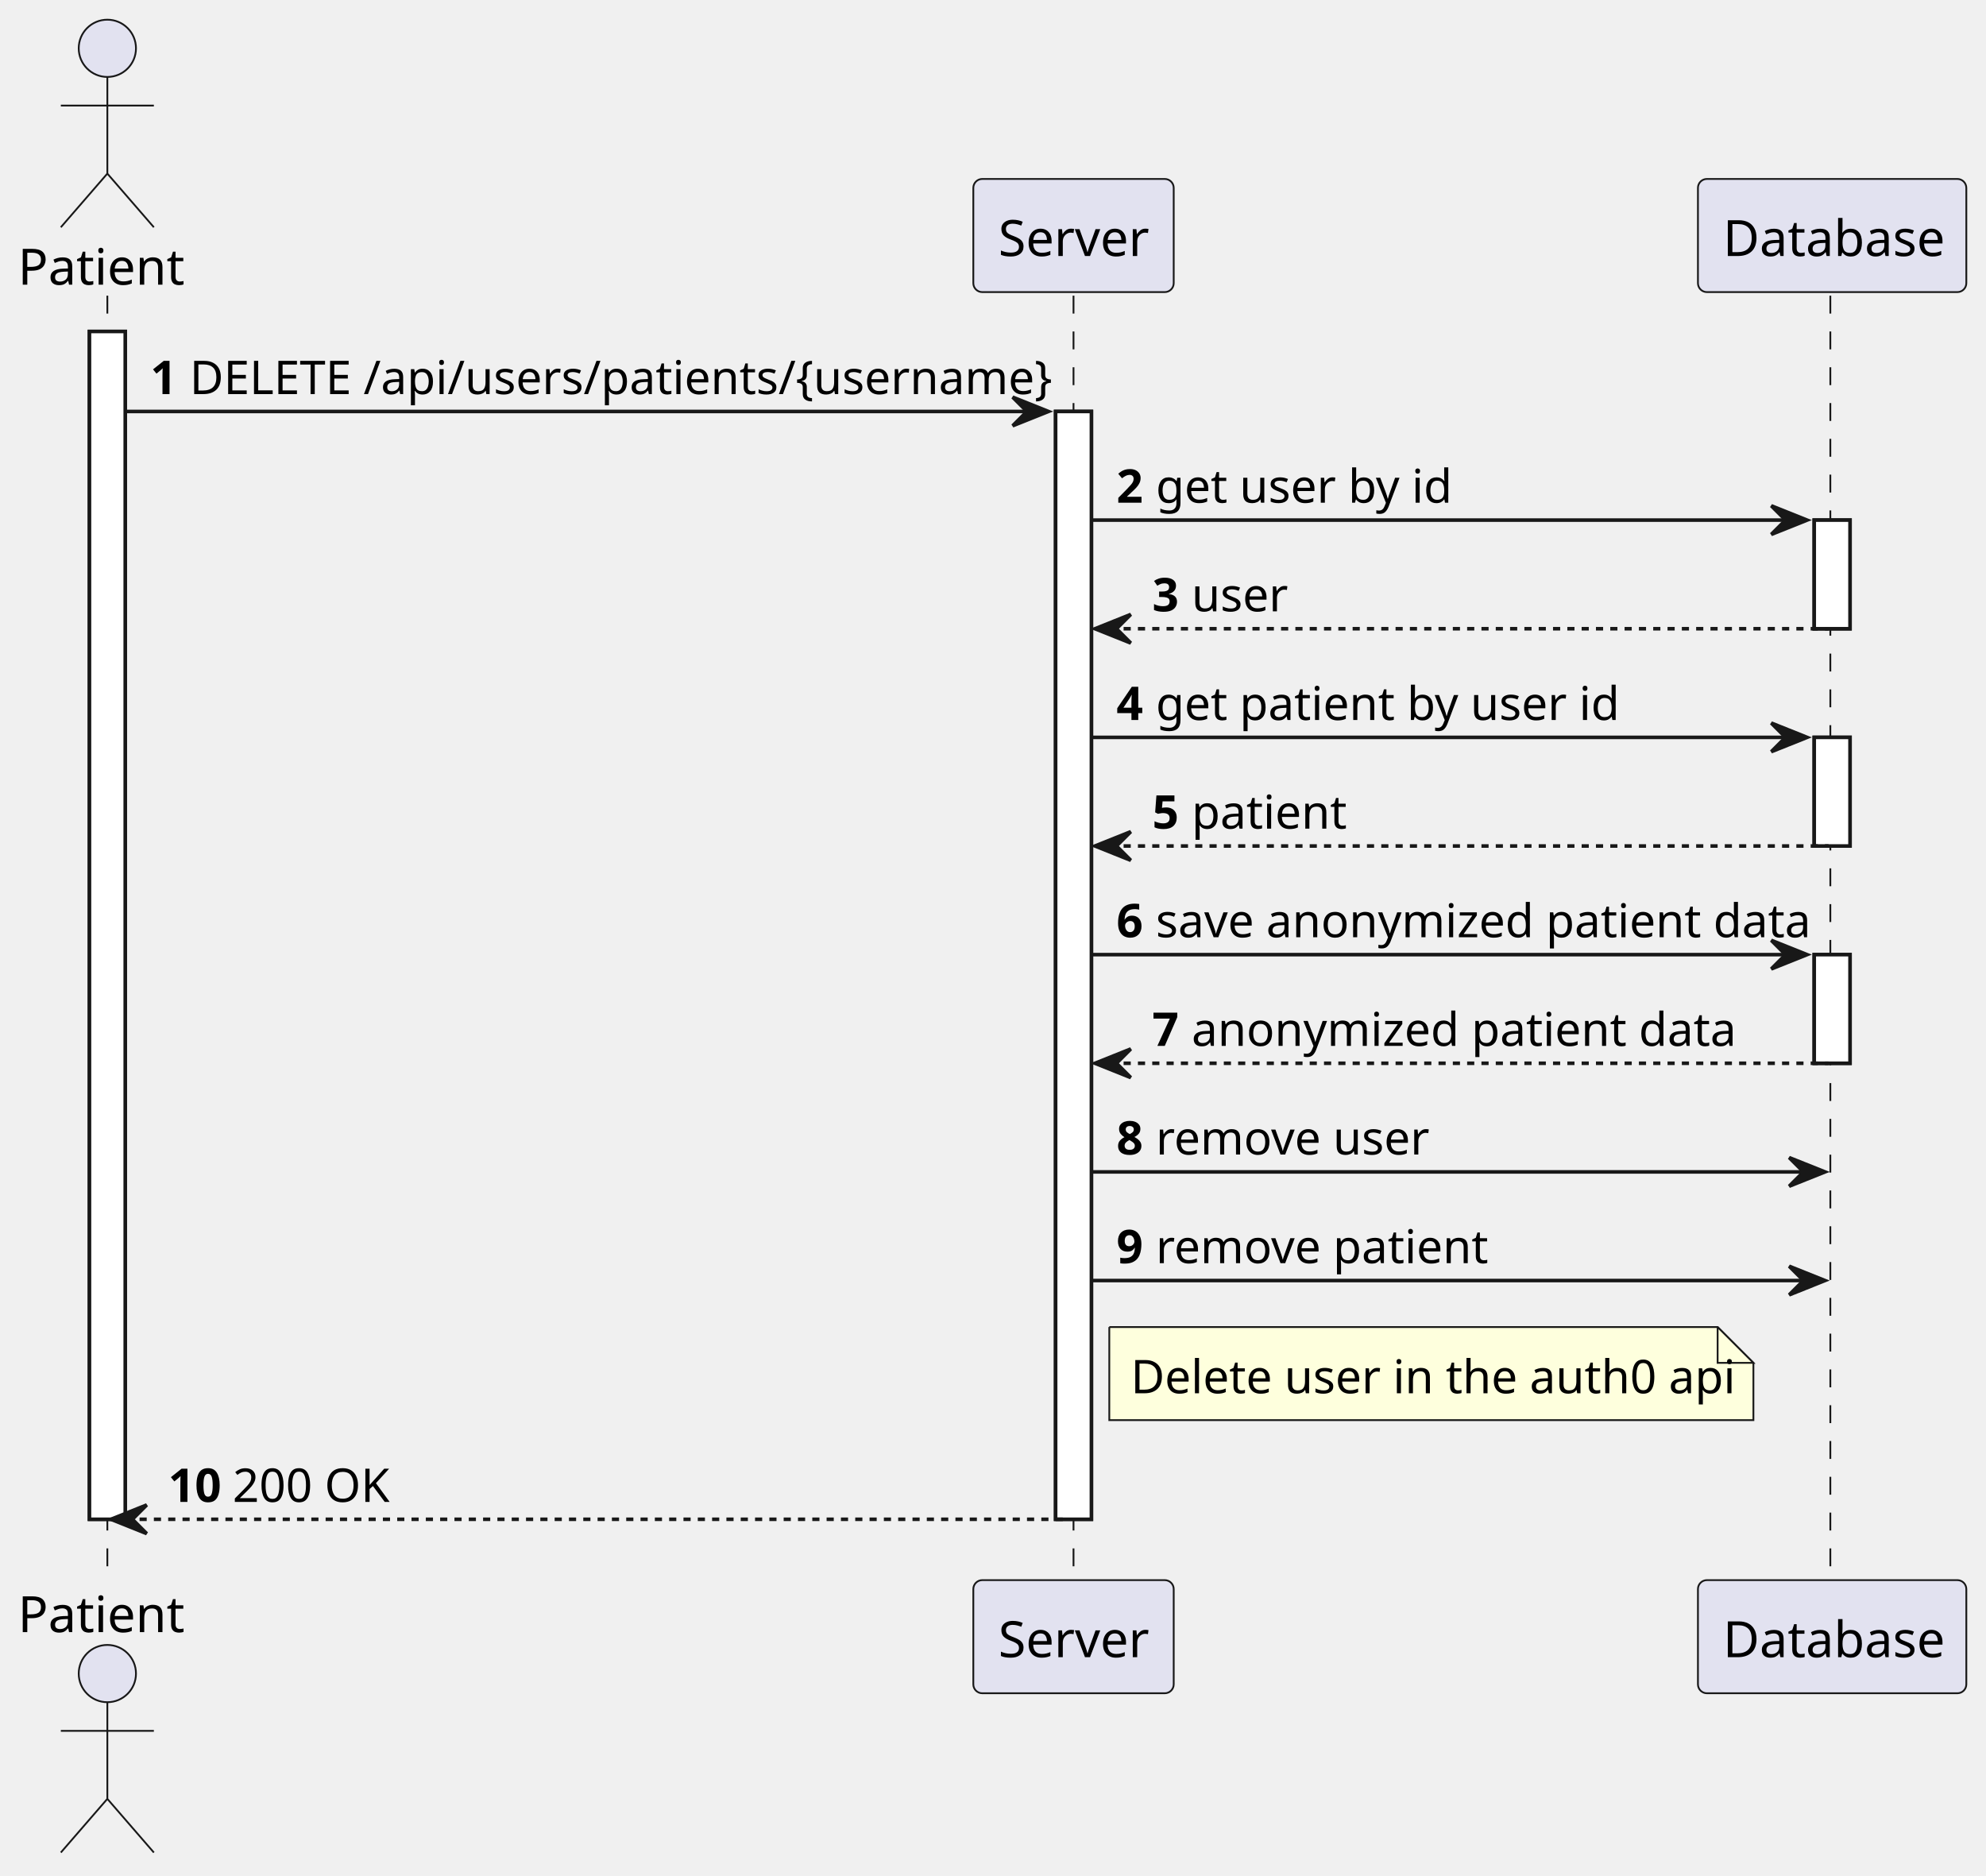
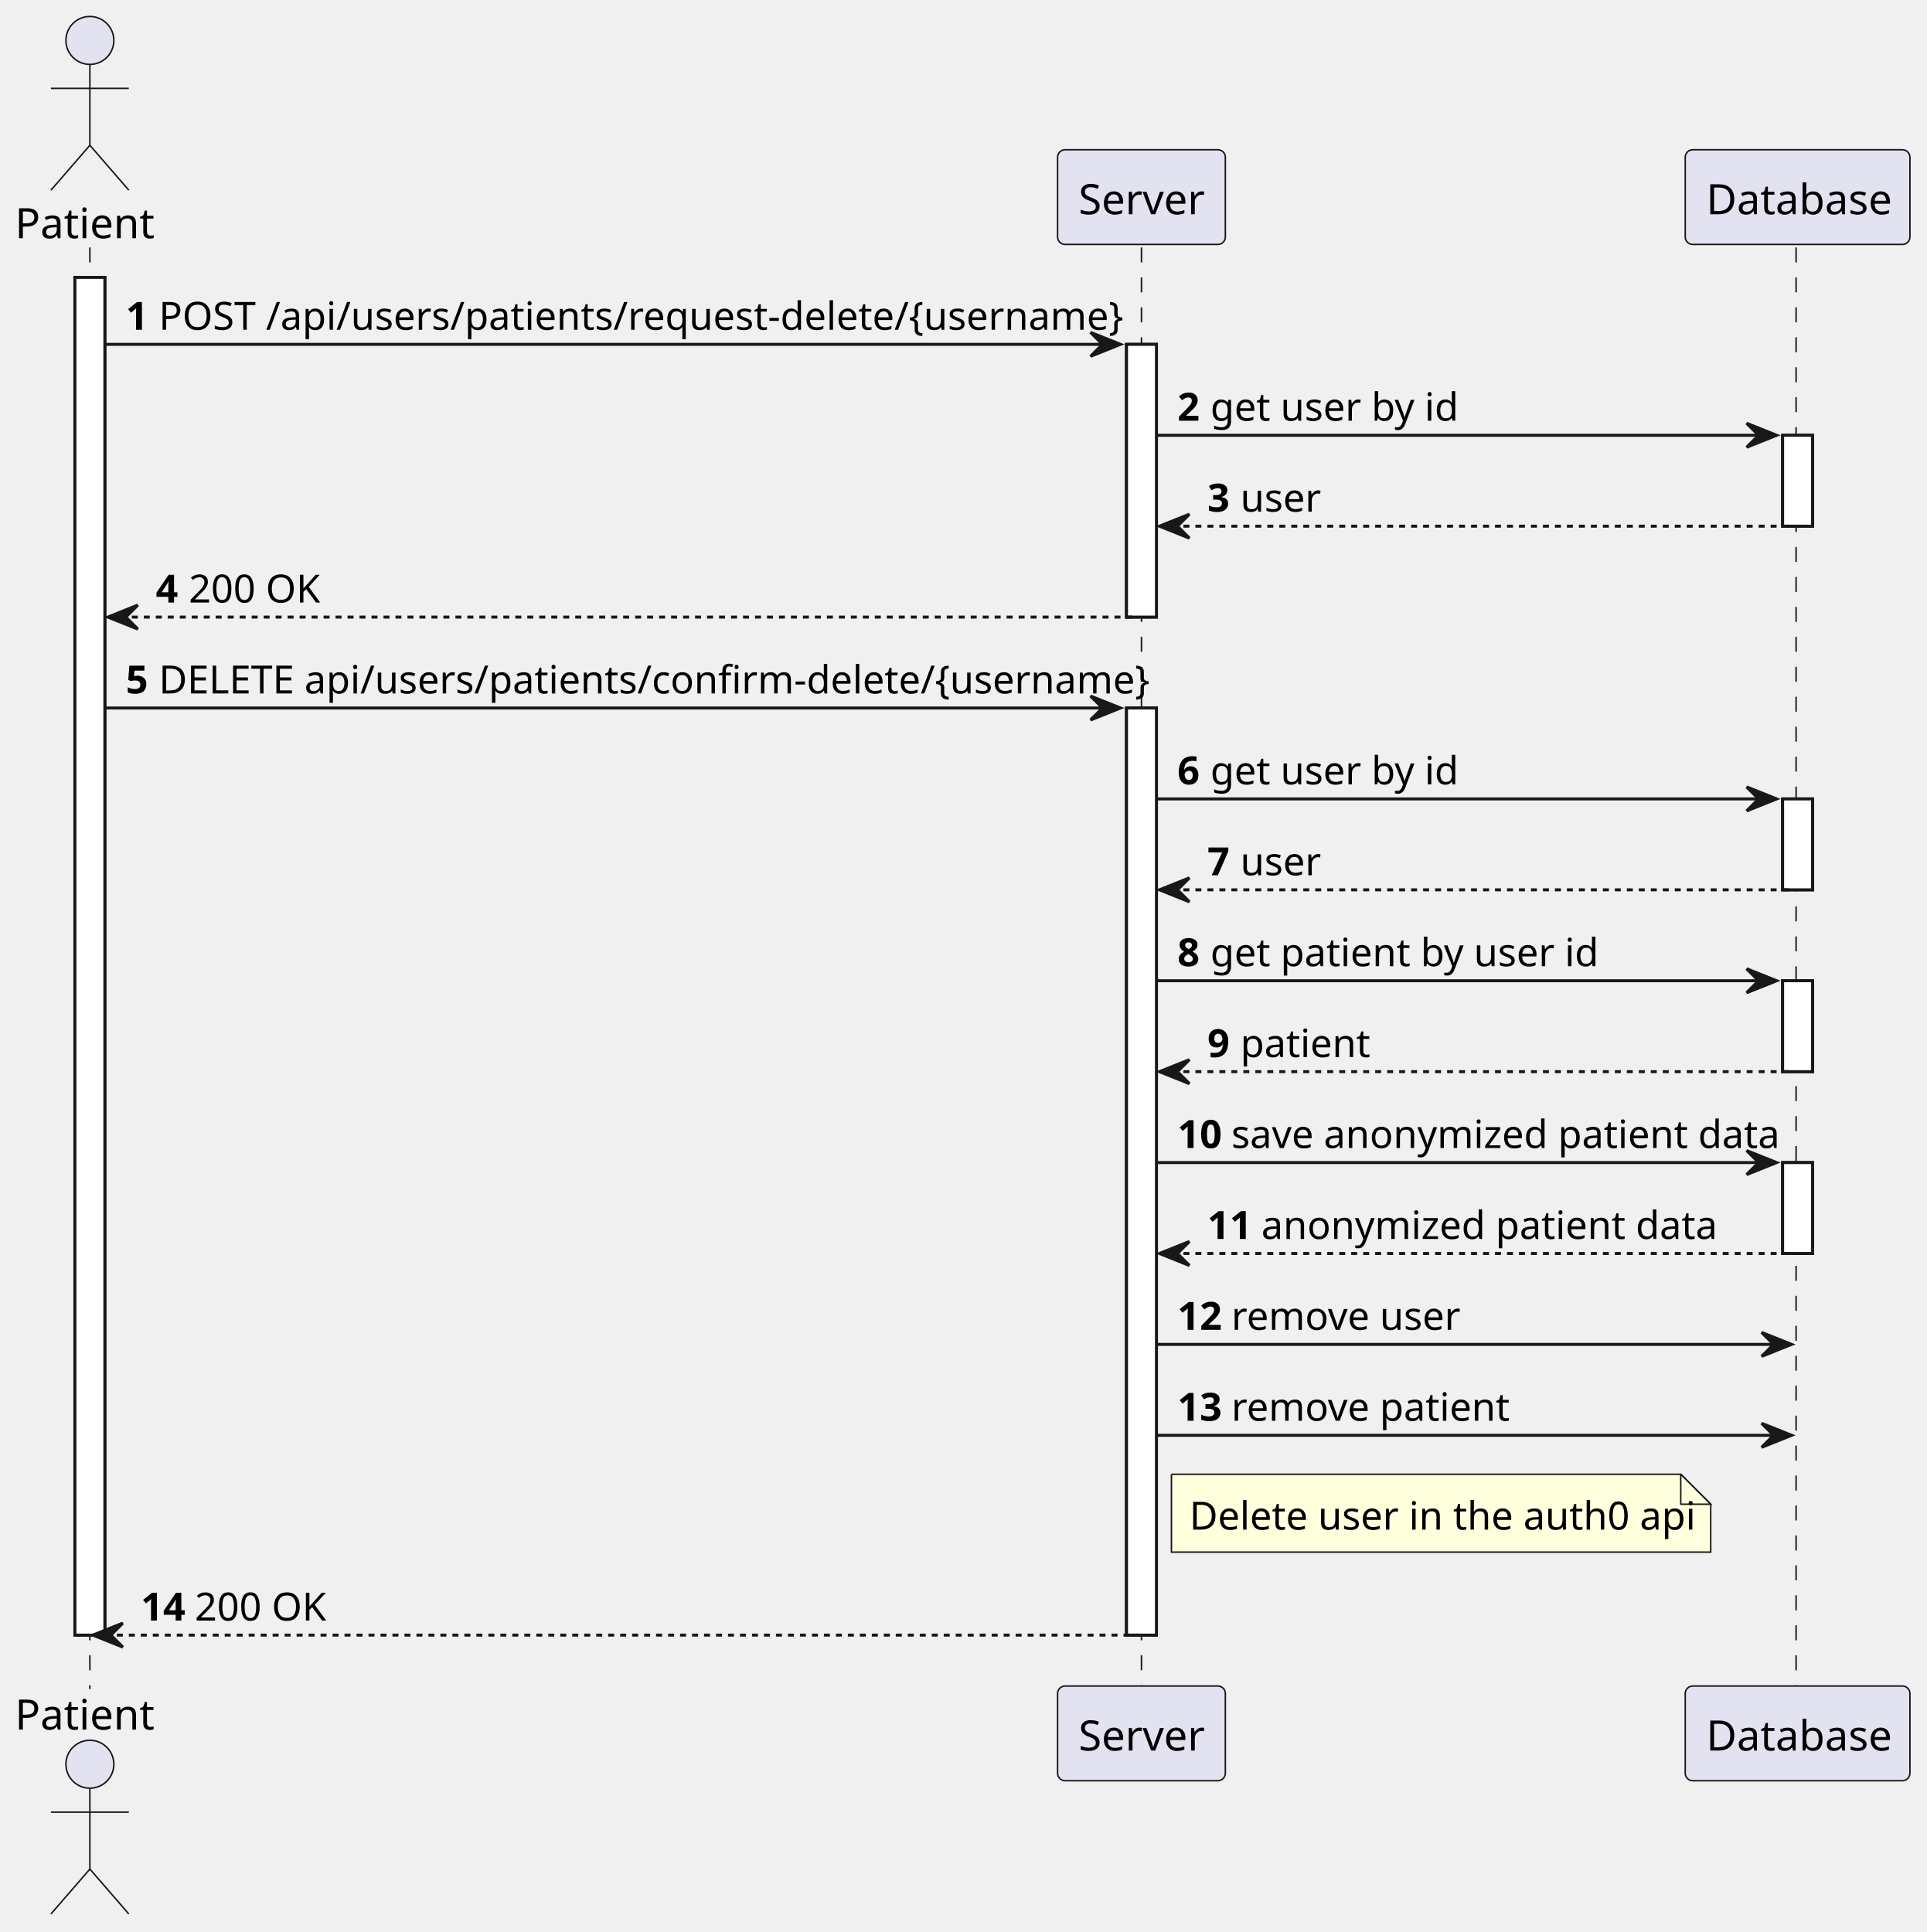
- <svg xmlns="http://www.w3.org/2000/svg" contentStyleType="text/css" height="524px" preserveAspectRatio="none" style="width:555px;height:524px;background:#FFFFFF;" version="1.1" viewBox="0 0 555 524" width="555px" zoomAndPan="magnify">
+ <svg xmlns="http://www.w3.org/2000/svg" contentStyleType="text/css" height="645px" preserveAspectRatio="none" style="width:643px;height:645px;background:#FFFFFF;" version="1.1" viewBox="0 0 643 645" width="643px" zoomAndPan="magnify">
  <defs />
  <g>
-     <rect fill="#FFFFFF" height="331.867" style="stroke:#181818;stroke-width:1.0;" width="10" x="25" y="92.609" />
-     <rect fill="#FFFFFF" height="309.516" style="stroke:#181818;stroke-width:1.0;" width="10" x="295" y="114.961" />
-     <rect fill="#FFFFFF" height="30.352" style="stroke:#181818;stroke-width:1.0;" width="10" x="507" y="145.312" />
-     <rect fill="#FFFFFF" height="30.352" style="stroke:#181818;stroke-width:1.0;" width="10" x="507" y="206.016" />
-     <rect fill="#FFFFFF" height="30.352" style="stroke:#181818;stroke-width:1.0;" width="10" x="507" y="266.719" />
-     <line style="stroke:#181818;stroke-width:0.5;stroke-dasharray:5.0,5.0;" x1="30" x2="30" y1="82.609" y2="442.477" />
-     <line style="stroke:#181818;stroke-width:0.5;stroke-dasharray:5.0,5.0;" x1="300" x2="300" y1="82.609" y2="442.477" />
-     <line style="stroke:#181818;stroke-width:0.5;stroke-dasharray:5.0,5.0;" x1="511.5" x2="511.5" y1="82.609" y2="442.477" />
+     <rect fill="#FFFFFF" height="453.273" style="stroke:#181818;stroke-width:1.0;" width="10" x="25" y="92.609" />
+     <rect fill="#FFFFFF" height="91.055" style="stroke:#181818;stroke-width:1.0;" width="10" x="376" y="114.961" />
+     <rect fill="#FFFFFF" height="309.516" style="stroke:#181818;stroke-width:1.0;" width="10" x="376" y="236.367" />
+     <rect fill="#FFFFFF" height="30.352" style="stroke:#181818;stroke-width:1.0;" width="10" x="595" y="145.312" />
+     <rect fill="#FFFFFF" height="30.352" style="stroke:#181818;stroke-width:1.0;" width="10" x="595" y="266.719" />
+     <rect fill="#FFFFFF" height="30.352" style="stroke:#181818;stroke-width:1.0;" width="10" x="595" y="327.422" />
+     <rect fill="#FFFFFF" height="30.352" style="stroke:#181818;stroke-width:1.0;" width="10" x="595" y="388.125" />
+     <line style="stroke:#181818;stroke-width:0.5;stroke-dasharray:5.0,5.0;" x1="30" x2="30" y1="82.609" y2="563.883" />
+     <line style="stroke:#181818;stroke-width:0.5;stroke-dasharray:5.0,5.0;" x1="381" x2="381" y1="82.609" y2="563.883" />
+     <line style="stroke:#181818;stroke-width:0.5;stroke-dasharray:5.0,5.0;" x1="599.5" x2="599.5" y1="82.609" y2="563.883" />
    <text fill="#000000" font-family="sans-serif" font-size="14" lengthAdjust="spacing" textLength="44" x="5" y="79.533">Patient</text>
    <ellipse cx="30" cy="13.5" fill="#E2E2F0" rx="8" ry="8" style="stroke:#181818;stroke-width:0.5;" />
    <path d="M30,21.5 L30,48.5 M17,29.5 L43,29.5 M30,48.5 L17,63.5 M30,48.5 L43,63.5 " fill="none" style="stroke:#181818;stroke-width:0.5;" />
-     <text fill="#000000" font-family="sans-serif" font-size="14" lengthAdjust="spacing" textLength="44" x="5" y="456.01">Patient</text>
-     <ellipse cx="30" cy="467.586" fill="#E2E2F0" rx="8" ry="8" style="stroke:#181818;stroke-width:0.5;" />
-     <path d="M30,475.586 L30,502.586 M17,483.586 L43,483.586 M30,502.586 L17,517.586 M30,502.586 L43,517.586 " fill="none" style="stroke:#181818;stroke-width:0.5;" />
-     <rect fill="#E2E2F0" height="31.609" rx="2.5" ry="2.5" style="stroke:#181818;stroke-width:0.5;" width="56" x="272" y="50" />
-     <text fill="#000000" font-family="sans-serif" font-size="14" lengthAdjust="spacing" textLength="42" x="279" y="71.533">Server</text>
-     <rect fill="#E2E2F0" height="31.609" rx="2.5" ry="2.5" style="stroke:#181818;stroke-width:0.5;" width="56" x="272" y="441.477" />
-     <text fill="#000000" font-family="sans-serif" font-size="14" lengthAdjust="spacing" textLength="42" x="279" y="463.01">Server</text>
-     <rect fill="#E2E2F0" height="31.609" rx="2.5" ry="2.5" style="stroke:#181818;stroke-width:0.5;" width="75" x="474.5" y="50" />
-     <text fill="#000000" font-family="sans-serif" font-size="14" lengthAdjust="spacing" textLength="61" x="481.5" y="71.533">Database</text>
-     <rect fill="#E2E2F0" height="31.609" rx="2.5" ry="2.5" style="stroke:#181818;stroke-width:0.5;" width="75" x="474.5" y="441.477" />
-     <text fill="#000000" font-family="sans-serif" font-size="14" lengthAdjust="spacing" textLength="61" x="481.5" y="463.01">Database</text>
-     <rect fill="#FFFFFF" height="331.867" style="stroke:#181818;stroke-width:1.0;" width="10" x="25" y="92.609" />
-     <rect fill="#FFFFFF" height="309.516" style="stroke:#181818;stroke-width:1.0;" width="10" x="295" y="114.961" />
-     <rect fill="#FFFFFF" height="30.352" style="stroke:#181818;stroke-width:1.0;" width="10" x="507" y="145.312" />
-     <rect fill="#FFFFFF" height="30.352" style="stroke:#181818;stroke-width:1.0;" width="10" x="507" y="206.016" />
-     <rect fill="#FFFFFF" height="30.352" style="stroke:#181818;stroke-width:1.0;" width="10" x="507" y="266.719" />
-     <polygon fill="#181818" points="283,110.961,293,114.961,283,118.961,287,114.961" style="stroke:#181818;stroke-width:1.0;" />
-     <line style="stroke:#181818;stroke-width:1.0;" x1="35" x2="289" y1="114.961" y2="114.961" />
+     <text fill="#000000" font-family="sans-serif" font-size="14" lengthAdjust="spacing" textLength="44" x="5" y="577.416">Patient</text>
+     <ellipse cx="30" cy="588.992" fill="#E2E2F0" rx="8" ry="8" style="stroke:#181818;stroke-width:0.5;" />
+     <path d="M30,596.992 L30,623.992 M17,604.992 L43,604.992 M30,623.992 L17,638.992 M30,623.992 L43,638.992 " fill="none" style="stroke:#181818;stroke-width:0.5;" />
+     <rect fill="#E2E2F0" height="31.609" rx="2.5" ry="2.5" style="stroke:#181818;stroke-width:0.5;" width="56" x="353" y="50" />
+     <text fill="#000000" font-family="sans-serif" font-size="14" lengthAdjust="spacing" textLength="42" x="360" y="71.533">Server</text>
+     <rect fill="#E2E2F0" height="31.609" rx="2.5" ry="2.5" style="stroke:#181818;stroke-width:0.5;" width="56" x="353" y="562.883" />
+     <text fill="#000000" font-family="sans-serif" font-size="14" lengthAdjust="spacing" textLength="42" x="360" y="584.416">Server</text>
+     <rect fill="#E2E2F0" height="31.609" rx="2.5" ry="2.5" style="stroke:#181818;stroke-width:0.5;" width="75" x="562.5" y="50" />
+     <text fill="#000000" font-family="sans-serif" font-size="14" lengthAdjust="spacing" textLength="61" x="569.5" y="71.533">Database</text>
+     <rect fill="#E2E2F0" height="31.609" rx="2.5" ry="2.5" style="stroke:#181818;stroke-width:0.5;" width="75" x="562.5" y="562.883" />
+     <text fill="#000000" font-family="sans-serif" font-size="14" lengthAdjust="spacing" textLength="61" x="569.5" y="584.416">Database</text>
+     <rect fill="#FFFFFF" height="453.273" style="stroke:#181818;stroke-width:1.0;" width="10" x="25" y="92.609" />
+     <rect fill="#FFFFFF" height="91.055" style="stroke:#181818;stroke-width:1.0;" width="10" x="376" y="114.961" />
+     <rect fill="#FFFFFF" height="309.516" style="stroke:#181818;stroke-width:1.0;" width="10" x="376" y="236.367" />
+     <rect fill="#FFFFFF" height="30.352" style="stroke:#181818;stroke-width:1.0;" width="10" x="595" y="145.312" />
+     <rect fill="#FFFFFF" height="30.352" style="stroke:#181818;stroke-width:1.0;" width="10" x="595" y="266.719" />
+     <rect fill="#FFFFFF" height="30.352" style="stroke:#181818;stroke-width:1.0;" width="10" x="595" y="327.422" />
+     <rect fill="#FFFFFF" height="30.352" style="stroke:#181818;stroke-width:1.0;" width="10" x="595" y="388.125" />
+     <polygon fill="#181818" points="364,110.961,374,114.961,364,118.961,368,114.961" style="stroke:#181818;stroke-width:1.0;" />
+     <line style="stroke:#181818;stroke-width:1.0;" x1="35" x2="370" y1="114.961" y2="114.961" />
    <text fill="#000000" font-family="sans-serif" font-size="13" font-weight="bold" lengthAdjust="spacing" textLength="7" x="42" y="110.105">1</text>
-     <text fill="#000000" font-family="sans-serif" font-size="13" lengthAdjust="spacing" textLength="230" x="53" y="110.105">DELETE /api/users/patients/{username}</text>
-     <polygon fill="#181818" points="495,141.312,505,145.312,495,149.312,499,145.312" style="stroke:#181818;stroke-width:1.0;" />
-     <line style="stroke:#181818;stroke-width:1.0;" x1="305" x2="501" y1="145.312" y2="145.312" />
-     <text fill="#000000" font-family="sans-serif" font-size="13" font-weight="bold" lengthAdjust="spacing" textLength="7" x="312" y="140.456">2</text>
-     <text fill="#000000" font-family="sans-serif" font-size="13" lengthAdjust="spacing" textLength="79" x="323" y="140.456">get user by id</text>
-     <polygon fill="#181818" points="316,171.664,306,175.664,316,179.664,312,175.664" style="stroke:#181818;stroke-width:1.0;" />
-     <line style="stroke:#181818;stroke-width:1.0;stroke-dasharray:2.0,2.0;" x1="310" x2="511" y1="175.664" y2="175.664" />
-     <text fill="#000000" font-family="sans-serif" font-size="13" font-weight="bold" lengthAdjust="spacing" textLength="7" x="322" y="170.808">3</text>
-     <text fill="#000000" font-family="sans-serif" font-size="13" lengthAdjust="spacing" textLength="25" x="333" y="170.808">user</text>
-     <polygon fill="#181818" points="495,202.016,505,206.016,495,210.016,499,206.016" style="stroke:#181818;stroke-width:1.0;" />
-     <line style="stroke:#181818;stroke-width:1.0;" x1="305" x2="501" y1="206.016" y2="206.016" />
-     <text fill="#000000" font-family="sans-serif" font-size="13" font-weight="bold" lengthAdjust="spacing" textLength="7" x="312" y="201.159">4</text>
-     <text fill="#000000" font-family="sans-serif" font-size="13" lengthAdjust="spacing" textLength="122" x="323" y="201.159">get patient by user id</text>
-     <polygon fill="#181818" points="316,232.367,306,236.367,316,240.367,312,236.367" style="stroke:#181818;stroke-width:1.0;" />
-     <line style="stroke:#181818;stroke-width:1.0;stroke-dasharray:2.0,2.0;" x1="310" x2="511" y1="236.367" y2="236.367" />
-     <text fill="#000000" font-family="sans-serif" font-size="13" font-weight="bold" lengthAdjust="spacing" textLength="7" x="322" y="231.511">5</text>
-     <text fill="#000000" font-family="sans-serif" font-size="13" lengthAdjust="spacing" textLength="39" x="333" y="231.511">patient</text>
-     <polygon fill="#181818" points="495,262.719,505,266.719,495,270.719,499,266.719" style="stroke:#181818;stroke-width:1.0;" />
-     <line style="stroke:#181818;stroke-width:1.0;" x1="305" x2="501" y1="266.719" y2="266.719" />
-     <text fill="#000000" font-family="sans-serif" font-size="13" font-weight="bold" lengthAdjust="spacing" textLength="7" x="312" y="261.862">6</text>
-     <text fill="#000000" font-family="sans-serif" font-size="13" lengthAdjust="spacing" textLength="172" x="323" y="261.862">save anonymized patient data</text>
-     <polygon fill="#181818" points="316,293.07,306,297.07,316,301.07,312,297.07" style="stroke:#181818;stroke-width:1.0;" />
-     <line style="stroke:#181818;stroke-width:1.0;stroke-dasharray:2.0,2.0;" x1="310" x2="511" y1="297.07" y2="297.07" />
-     <text fill="#000000" font-family="sans-serif" font-size="13" font-weight="bold" lengthAdjust="spacing" textLength="7" x="322" y="292.214">7</text>
-     <text fill="#000000" font-family="sans-serif" font-size="13" lengthAdjust="spacing" textLength="142" x="333" y="292.214">anonymized patient data</text>
-     <polygon fill="#181818" points="500,323.422,510,327.422,500,331.422,504,327.422" style="stroke:#181818;stroke-width:1.0;" />
-     <line style="stroke:#181818;stroke-width:1.0;" x1="305" x2="506" y1="327.422" y2="327.422" />
-     <text fill="#000000" font-family="sans-serif" font-size="13" font-weight="bold" lengthAdjust="spacing" textLength="7" x="312" y="322.565">8</text>
-     <text fill="#000000" font-family="sans-serif" font-size="13" lengthAdjust="spacing" textLength="70" x="323" y="322.565">remove user</text>
-     <polygon fill="#181818" points="500,353.773,510,357.773,500,361.773,504,357.773" style="stroke:#181818;stroke-width:1.0;" />
-     <line style="stroke:#181818;stroke-width:1.0;" x1="305" x2="506" y1="357.773" y2="357.773" />
-     <text fill="#000000" font-family="sans-serif" font-size="13" font-weight="bold" lengthAdjust="spacing" textLength="7" x="312" y="352.917">9</text>
-     <text fill="#000000" font-family="sans-serif" font-size="13" lengthAdjust="spacing" textLength="84" x="323" y="352.917">remove patient</text>
-     <path d="M310,370.773 L310,396.773 L490,396.773 L490,380.773 L480,370.773 L310,370.773 " fill="#FEFFDD" style="stroke:#181818;stroke-width:0.5;" />
-     <path d="M480,370.773 L480,380.773 L490,380.773 L480,370.773 " fill="#FEFFDD" style="stroke:#181818;stroke-width:0.5;" />
-     <text fill="#000000" font-family="sans-serif" font-size="13" lengthAdjust="spacing" textLength="159" x="316" y="389.269">Delete user in the auth0 api</text>
-     <polygon fill="#181818" points="41,420.477,31,424.477,41,428.477,37,424.477" style="stroke:#181818;stroke-width:1.0;" />
-     <line style="stroke:#181818;stroke-width:1.0;stroke-dasharray:2.0,2.0;" x1="35" x2="299" y1="424.477" y2="424.477" />
-     <text fill="#000000" font-family="sans-serif" font-size="13" font-weight="bold" lengthAdjust="spacing" textLength="14" x="47" y="419.62">10</text>
-     <text fill="#000000" font-family="sans-serif" font-size="13" lengthAdjust="spacing" textLength="44" x="65" y="419.62">200 OK</text>
+     <text fill="#000000" font-family="sans-serif" font-size="13" lengthAdjust="spacing" textLength="301" x="53" y="110.105">POST /api/users/patients/request-delete/{username}</text>
+     <polygon fill="#181818" points="583,141.312,593,145.312,583,149.312,587,145.312" style="stroke:#181818;stroke-width:1.0;" />
+     <line style="stroke:#181818;stroke-width:1.0;" x1="386" x2="589" y1="145.312" y2="145.312" />
+     <text fill="#000000" font-family="sans-serif" font-size="13" font-weight="bold" lengthAdjust="spacing" textLength="7" x="393" y="140.456">2</text>
+     <text fill="#000000" font-family="sans-serif" font-size="13" lengthAdjust="spacing" textLength="79" x="404" y="140.456">get user by id</text>
+     <polygon fill="#181818" points="397,171.664,387,175.664,397,179.664,393,175.664" style="stroke:#181818;stroke-width:1.0;" />
+     <line style="stroke:#181818;stroke-width:1.0;stroke-dasharray:2.0,2.0;" x1="391" x2="599" y1="175.664" y2="175.664" />
+     <text fill="#000000" font-family="sans-serif" font-size="13" font-weight="bold" lengthAdjust="spacing" textLength="7" x="403" y="170.808">3</text>
+     <text fill="#000000" font-family="sans-serif" font-size="13" lengthAdjust="spacing" textLength="25" x="414" y="170.808">user</text>
+     <polygon fill="#181818" points="46,202.016,36,206.016,46,210.016,42,206.016" style="stroke:#181818;stroke-width:1.0;" />
+     <line style="stroke:#181818;stroke-width:1.0;stroke-dasharray:2.0,2.0;" x1="40" x2="380" y1="206.016" y2="206.016" />
+     <text fill="#000000" font-family="sans-serif" font-size="13" font-weight="bold" lengthAdjust="spacing" textLength="7" x="52" y="201.159">4</text>
+     <text fill="#000000" font-family="sans-serif" font-size="13" lengthAdjust="spacing" textLength="44" x="63" y="201.159">200 OK</text>
+     <polygon fill="#181818" points="364,232.367,374,236.367,364,240.367,368,236.367" style="stroke:#181818;stroke-width:1.0;" />
+     <line style="stroke:#181818;stroke-width:1.0;" x1="35" x2="370" y1="236.367" y2="236.367" />
+     <text fill="#000000" font-family="sans-serif" font-size="13" font-weight="bold" lengthAdjust="spacing" textLength="7" x="42" y="231.511">5</text>
+     <text fill="#000000" font-family="sans-serif" font-size="13" lengthAdjust="spacing" textLength="311" x="53" y="231.511">DELETE api/users/patients/confirm-delete/{username}</text>
+     <polygon fill="#181818" points="583,262.719,593,266.719,583,270.719,587,266.719" style="stroke:#181818;stroke-width:1.0;" />
+     <line style="stroke:#181818;stroke-width:1.0;" x1="386" x2="589" y1="266.719" y2="266.719" />
+     <text fill="#000000" font-family="sans-serif" font-size="13" font-weight="bold" lengthAdjust="spacing" textLength="7" x="393" y="261.862">6</text>
+     <text fill="#000000" font-family="sans-serif" font-size="13" lengthAdjust="spacing" textLength="79" x="404" y="261.862">get user by id</text>
+     <polygon fill="#181818" points="397,293.07,387,297.07,397,301.07,393,297.07" style="stroke:#181818;stroke-width:1.0;" />
+     <line style="stroke:#181818;stroke-width:1.0;stroke-dasharray:2.0,2.0;" x1="391" x2="599" y1="297.07" y2="297.07" />
+     <text fill="#000000" font-family="sans-serif" font-size="13" font-weight="bold" lengthAdjust="spacing" textLength="7" x="403" y="292.214">7</text>
+     <text fill="#000000" font-family="sans-serif" font-size="13" lengthAdjust="spacing" textLength="25" x="414" y="292.214">user</text>
+     <polygon fill="#181818" points="583,323.422,593,327.422,583,331.422,587,327.422" style="stroke:#181818;stroke-width:1.0;" />
+     <line style="stroke:#181818;stroke-width:1.0;" x1="386" x2="589" y1="327.422" y2="327.422" />
+     <text fill="#000000" font-family="sans-serif" font-size="13" font-weight="bold" lengthAdjust="spacing" textLength="7" x="393" y="322.565">8</text>
+     <text fill="#000000" font-family="sans-serif" font-size="13" lengthAdjust="spacing" textLength="122" x="404" y="322.565">get patient by user id</text>
+     <polygon fill="#181818" points="397,353.773,387,357.773,397,361.773,393,357.773" style="stroke:#181818;stroke-width:1.0;" />
+     <line style="stroke:#181818;stroke-width:1.0;stroke-dasharray:2.0,2.0;" x1="391" x2="599" y1="357.773" y2="357.773" />
+     <text fill="#000000" font-family="sans-serif" font-size="13" font-weight="bold" lengthAdjust="spacing" textLength="7" x="403" y="352.917">9</text>
+     <text fill="#000000" font-family="sans-serif" font-size="13" lengthAdjust="spacing" textLength="39" x="414" y="352.917">patient</text>
+     <polygon fill="#181818" points="583,384.125,593,388.125,583,392.125,587,388.125" style="stroke:#181818;stroke-width:1.0;" />
+     <line style="stroke:#181818;stroke-width:1.0;" x1="386" x2="589" y1="388.125" y2="388.125" />
+     <text fill="#000000" font-family="sans-serif" font-size="13" font-weight="bold" lengthAdjust="spacing" textLength="14" x="393" y="383.269">10</text>
+     <text fill="#000000" font-family="sans-serif" font-size="13" lengthAdjust="spacing" textLength="172" x="411" y="383.269">save anonymized patient data</text>
+     <polygon fill="#181818" points="397,414.477,387,418.477,397,422.477,393,418.477" style="stroke:#181818;stroke-width:1.0;" />
+     <line style="stroke:#181818;stroke-width:1.0;stroke-dasharray:2.0,2.0;" x1="391" x2="599" y1="418.477" y2="418.477" />
+     <text fill="#000000" font-family="sans-serif" font-size="13" font-weight="bold" lengthAdjust="spacing" textLength="14" x="403" y="413.62">11</text>
+     <text fill="#000000" font-family="sans-serif" font-size="13" lengthAdjust="spacing" textLength="142" x="421" y="413.62">anonymized patient data</text>
+     <polygon fill="#181818" points="588,444.828,598,448.828,588,452.828,592,448.828" style="stroke:#181818;stroke-width:1.0;" />
+     <line style="stroke:#181818;stroke-width:1.0;" x1="386" x2="594" y1="448.828" y2="448.828" />
+     <text fill="#000000" font-family="sans-serif" font-size="13" font-weight="bold" lengthAdjust="spacing" textLength="14" x="393" y="443.972">12</text>
+     <text fill="#000000" font-family="sans-serif" font-size="13" lengthAdjust="spacing" textLength="70" x="411" y="443.972">remove user</text>
+     <polygon fill="#181818" points="588,475.18,598,479.18,588,483.18,592,479.18" style="stroke:#181818;stroke-width:1.0;" />
+     <line style="stroke:#181818;stroke-width:1.0;" x1="386" x2="594" y1="479.18" y2="479.18" />
+     <text fill="#000000" font-family="sans-serif" font-size="13" font-weight="bold" lengthAdjust="spacing" textLength="14" x="393" y="474.323">13</text>
+     <text fill="#000000" font-family="sans-serif" font-size="13" lengthAdjust="spacing" textLength="84" x="411" y="474.323">remove patient</text>
+     <path d="M391,492.18 L391,518.18 L571,518.18 L571,502.18 L561,492.18 L391,492.18 " fill="#FEFFDD" style="stroke:#181818;stroke-width:0.5;" />
+     <path d="M561,492.18 L561,502.18 L571,502.18 L561,492.18 " fill="#FEFFDD" style="stroke:#181818;stroke-width:0.5;" />
+     <text fill="#000000" font-family="sans-serif" font-size="13" lengthAdjust="spacing" textLength="159" x="397" y="510.675">Delete user in the auth0 api</text>
+     <polygon fill="#181818" points="41,541.883,31,545.883,41,549.883,37,545.883" style="stroke:#181818;stroke-width:1.0;" />
+     <line style="stroke:#181818;stroke-width:1.0;stroke-dasharray:2.0,2.0;" x1="35" x2="380" y1="545.883" y2="545.883" />
+     <text fill="#000000" font-family="sans-serif" font-size="13" font-weight="bold" lengthAdjust="spacing" textLength="14" x="47" y="541.026">14</text>
+     <text fill="#000000" font-family="sans-serif" font-size="13" lengthAdjust="spacing" textLength="44" x="65" y="541.026">200 OK</text>
  </g>
</svg>
